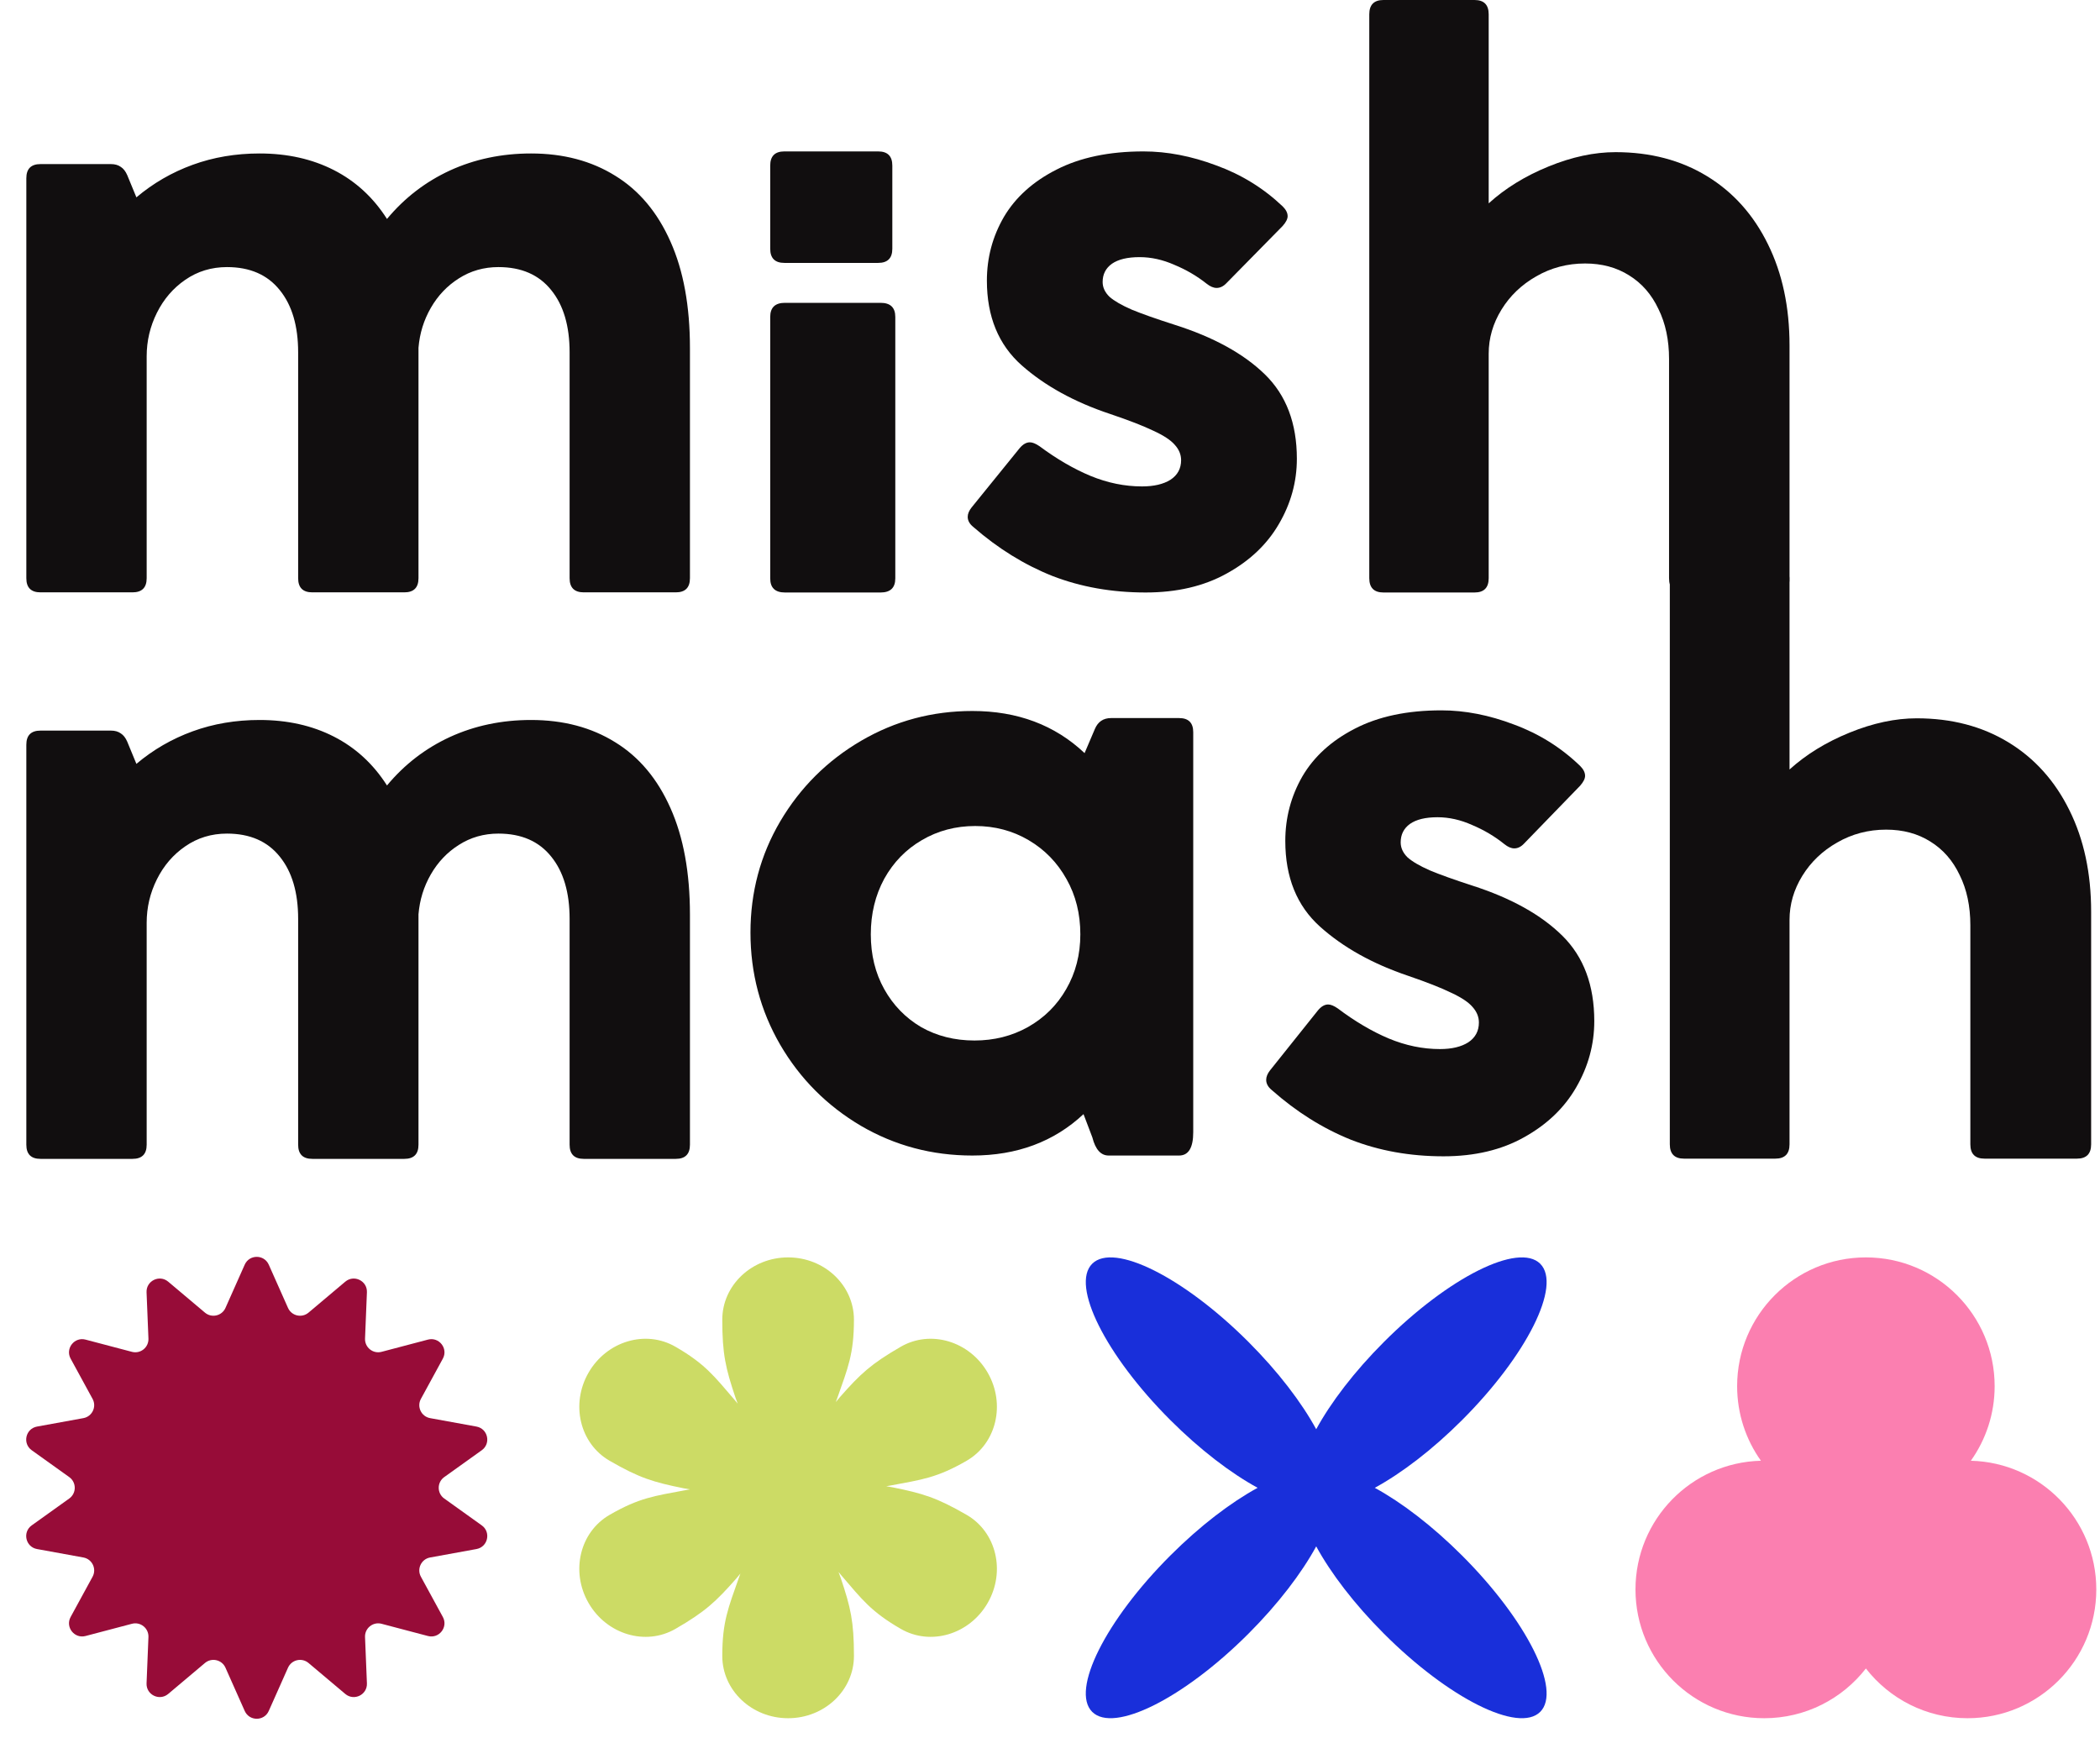
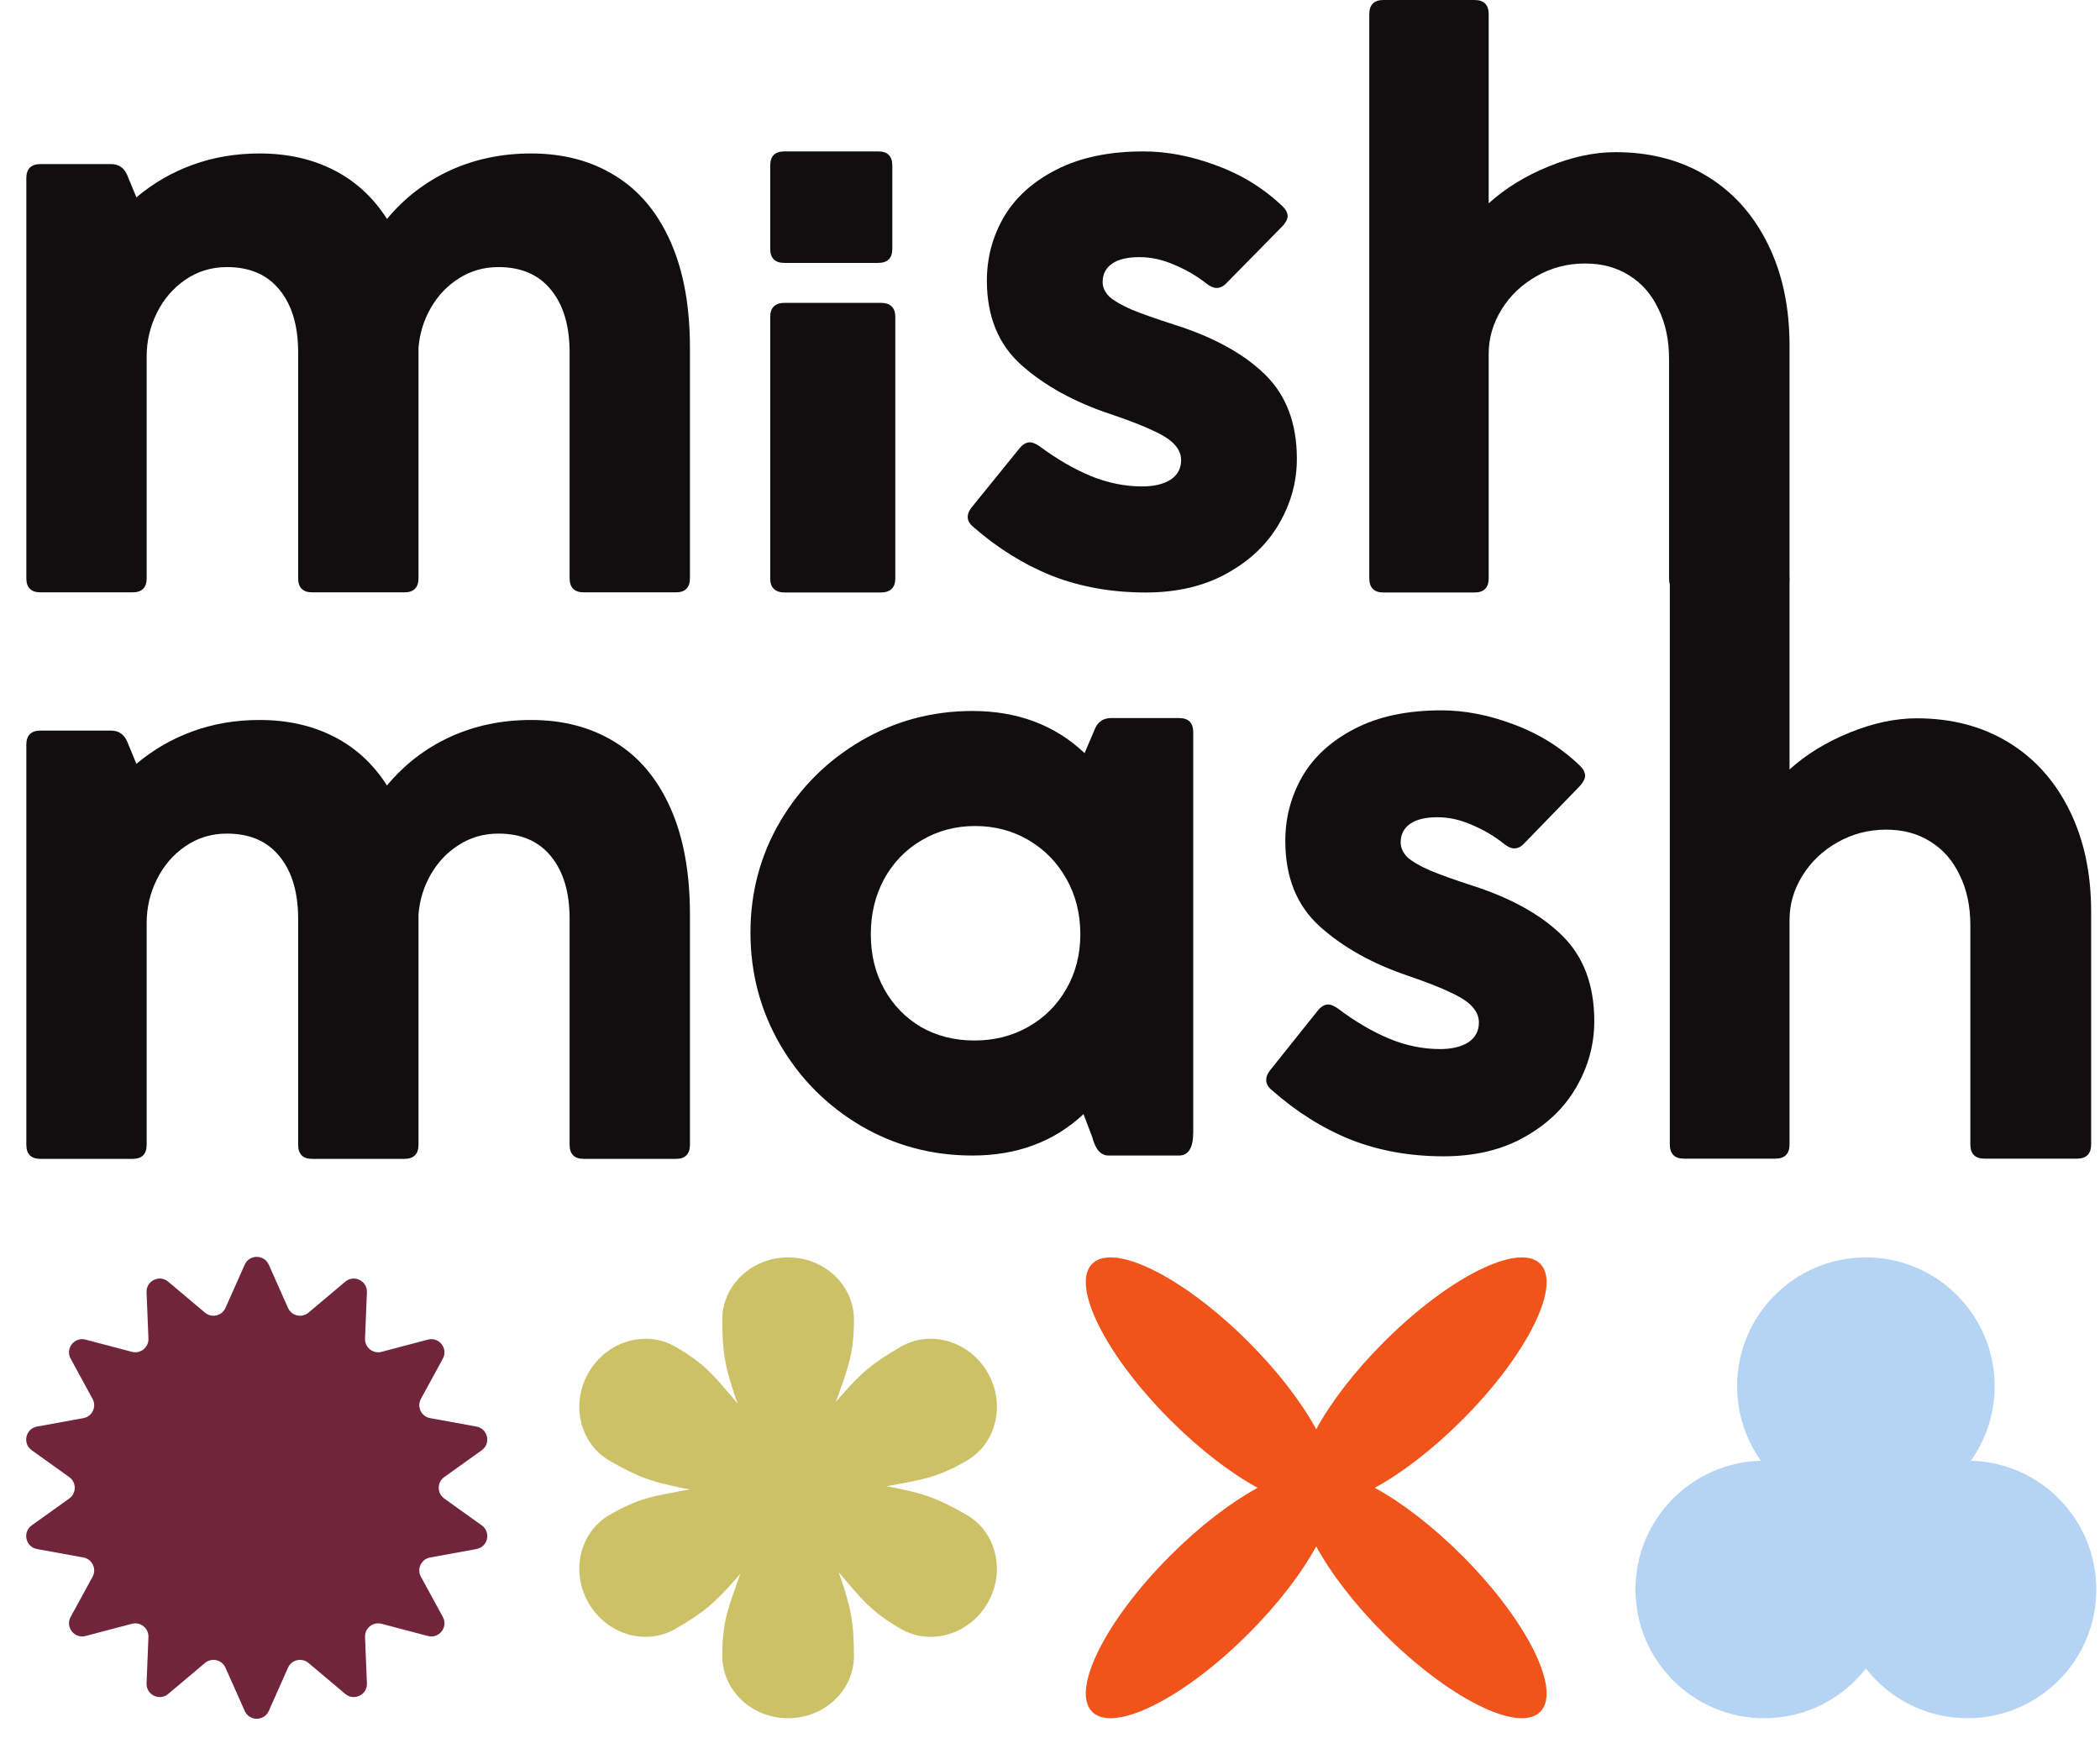
<svg xmlns="http://www.w3.org/2000/svg" width="319" height="264" viewBox="0 0 319 264" fill="none">
  <path d="M245.409 23.112C250.684 23.112 255.313 24.326 259.296 26.755C263.28 29.184 266.366 32.629 268.554 37.088C270.743 41.511 271.838 46.641 271.838 52.477V87.825C271.838 89.275 271.12 90 269.685 90H255.69C254.255 90 253.537 89.275 253.537 87.825V54.544C253.537 51.644 252.999 49.106 251.922 46.931C250.882 44.719 249.392 43.015 247.455 41.819C245.553 40.622 243.328 40.024 240.78 40.024C238.089 40.024 235.613 40.677 233.352 41.982C231.127 43.251 229.369 44.937 228.077 47.039C226.785 49.142 226.139 51.372 226.139 53.728V87.825C226.139 89.275 225.422 90 223.986 90H210.153C208.718 90 208 89.275 208 87.825V2.175C208 0.725 208.718 0 210.153 0H223.986C225.422 0 226.139 0.725 226.139 2.175V30.888C228.651 28.604 231.684 26.737 235.236 25.287C238.789 23.837 242.18 23.112 245.409 23.112Z" fill="#110E0F" />
  <path d="M291.157 109.112C296.445 109.112 301.086 110.326 305.079 112.755C309.073 115.184 312.166 118.628 314.361 123.088C316.555 127.511 317.653 132.641 317.653 138.477V173.825C317.653 175.275 316.933 176 315.494 176H301.464C300.025 176 299.305 175.275 299.305 173.825V140.544C299.305 137.644 298.766 135.106 297.686 132.931C296.643 130.719 295.15 129.015 293.207 127.819C291.301 126.622 289.07 126.024 286.516 126.024C283.818 126.024 281.336 126.677 279.069 127.982C276.839 129.251 275.076 130.937 273.781 133.039C272.486 135.142 271.838 137.372 271.838 139.728V173.825C271.838 175.275 271.119 176 269.68 176H255.811C254.372 176 253.653 175.275 253.653 173.825V88.175C253.653 86.725 254.372 86 255.811 86H269.68C271.119 86 271.838 86.725 271.838 88.175V116.888C274.356 114.604 277.396 112.737 280.958 111.287C284.519 109.837 287.919 109.112 291.157 109.112Z" fill="#110E0F" />
  <path d="M174.023 90C168.917 90 164.206 89.167 159.891 87.501C155.612 85.799 151.603 83.318 147.863 80.056C147.288 79.596 147 79.082 147 78.514C147 78.053 147.198 77.575 147.593 77.079L154.875 68.092C155.378 67.489 155.9 67.188 156.439 67.188C156.835 67.188 157.32 67.383 157.895 67.773C160.52 69.723 163.109 71.229 165.662 72.293C168.251 73.356 170.858 73.888 173.483 73.888C175.281 73.888 176.72 73.551 177.798 72.878C178.877 72.169 179.416 71.176 179.416 69.9C179.416 69.049 179.093 68.269 178.446 67.56C177.834 66.851 176.755 66.142 175.209 65.433C173.663 64.689 171.47 63.838 168.629 62.881C163.199 61.073 158.722 58.609 155.198 55.49C151.675 52.37 149.913 48.081 149.913 42.621C149.913 39.147 150.776 35.921 152.502 32.944C154.264 29.966 156.924 27.573 160.484 25.765C164.08 23.922 168.485 23 173.699 23C177.295 23 180.981 23.709 184.756 25.127C188.568 26.509 191.93 28.583 194.842 31.348C195.346 31.845 195.598 32.341 195.598 32.837C195.598 33.263 195.346 33.759 194.842 34.326L186.32 42.994C185.853 43.49 185.35 43.738 184.81 43.738C184.343 43.738 183.839 43.525 183.3 43.1C181.826 41.93 180.19 40.973 178.392 40.229C176.63 39.449 174.868 39.059 173.106 39.059C171.272 39.059 169.869 39.395 168.899 40.069C167.964 40.743 167.496 41.664 167.496 42.834C167.496 43.65 167.838 44.394 168.521 45.068C169.24 45.706 170.373 46.361 171.919 47.035C173.465 47.673 175.623 48.435 178.392 49.321C184.325 51.2 188.909 53.717 192.146 56.872C195.382 60.027 197 64.299 197 69.687C197 73.197 196.083 76.511 194.249 79.631C192.451 82.715 189.808 85.214 186.32 87.129C182.868 89.043 178.769 90 174.023 90Z" fill="#110E0F" />
  <path d="M136 87.856C136 89.285 135.255 90 133.765 90H119.235C117.745 90 117 89.285 117 87.856V48.144C117 46.715 117.745 46 119.235 46H133.765C135.255 46 136 46.715 136 48.144V87.856Z" fill="#110E0F" />
  <path d="M117 37.785C117 39.219 117.717 39.935 119.151 39.935H133.398C134.832 39.935 135.548 39.219 135.548 37.785V25.151C135.548 23.717 134.832 23 133.398 23H119.151C117.717 23 117 23.717 117 25.151V37.785Z" fill="#110E0F" />
  <path d="M80.667 23.312C85.577 23.312 89.842 24.442 93.462 26.7C97.082 28.922 99.878 32.255 101.849 36.7C103.821 41.108 104.806 46.502 104.806 52.882V87.829C104.806 89.262 104.09 89.979 102.656 89.979H88.677C87.244 89.979 86.527 89.262 86.527 87.829V53.528C86.527 49.513 85.595 46.359 83.731 44.065C81.867 41.735 79.197 40.571 75.72 40.571C73.498 40.571 71.491 41.144 69.699 42.291C67.943 43.402 66.527 44.89 65.452 46.753C64.376 48.617 63.749 50.642 63.57 52.829V87.829C63.57 89.262 62.853 89.979 61.419 89.979H47.441C46.007 89.979 45.29 89.262 45.29 87.829V53.528C45.29 49.513 44.358 46.359 42.495 44.065C40.631 41.735 37.961 40.571 34.484 40.571C32.118 40.571 30.004 41.216 28.14 42.506C26.312 43.761 24.878 45.427 23.839 47.506C22.799 49.585 22.28 51.789 22.28 54.119V87.829C22.28 89.262 21.563 89.979 20.129 89.979H6.151C4.717 89.979 4 89.262 4 87.829V27.076C4 25.642 4.717 24.925 6.151 24.925H16.849C17.459 24.925 17.961 25.069 18.355 25.355C18.749 25.606 19.072 26.019 19.323 26.592L20.72 29.979C23.265 27.829 26.115 26.18 29.269 25.033C32.423 23.886 35.81 23.312 39.43 23.312C43.66 23.312 47.423 24.155 50.72 25.839C54.018 27.524 56.706 29.997 58.785 33.259C61.437 30.069 64.627 27.614 68.355 25.893C72.118 24.173 76.222 23.312 80.667 23.312Z" fill="#110E0F" />
  <path d="M219.275 175.645C214.186 175.645 209.49 174.803 205.189 173.118C200.924 171.398 196.928 168.889 193.2 165.591C192.627 165.126 192.34 164.606 192.34 164.032C192.34 163.566 192.537 163.083 192.931 162.581L200.189 153.495C200.691 152.885 201.211 152.581 201.748 152.581C202.143 152.581 202.627 152.778 203.2 153.172C205.817 155.143 208.397 156.667 210.942 157.742C213.523 158.817 216.121 159.355 218.738 159.355C220.53 159.355 221.964 159.014 223.039 158.333C224.114 157.617 224.652 156.613 224.652 155.323C224.652 154.462 224.329 153.674 223.684 152.957C223.075 152.24 221.999 151.523 220.458 150.807C218.917 150.054 216.731 149.194 213.899 148.226C208.487 146.398 204.024 143.907 200.512 140.753C196.999 137.599 195.243 133.262 195.243 127.742C195.243 124.229 196.103 120.968 197.824 117.957C199.58 114.946 202.232 112.527 205.781 110.699C209.365 108.835 213.756 107.903 218.953 107.903C222.537 107.903 226.211 108.62 229.974 110.054C233.774 111.452 237.125 113.548 240.028 116.344C240.53 116.846 240.781 117.348 240.781 117.85C240.781 118.28 240.53 118.781 240.028 119.355L231.533 128.118C231.067 128.62 230.566 128.871 230.028 128.871C229.562 128.871 229.06 128.656 228.523 128.226C227.053 127.043 225.422 126.075 223.63 125.323C221.874 124.534 220.118 124.14 218.361 124.14C216.533 124.14 215.136 124.48 214.168 125.161C213.236 125.842 212.77 126.774 212.77 127.957C212.77 128.781 213.11 129.534 213.791 130.215C214.508 130.86 215.637 131.523 217.179 132.204C218.72 132.85 220.87 133.62 223.63 134.516C229.544 136.416 234.114 138.961 237.34 142.151C240.566 145.341 242.179 149.66 242.179 155.108C242.179 158.656 241.265 162.007 239.437 165.161C237.645 168.28 235.01 170.807 231.533 172.742C228.093 174.678 224.007 175.645 219.275 175.645Z" fill="#110E0F" />
  <path d="M166.312 110.742C166.778 109.631 167.602 109.075 168.785 109.075H179.108C180.541 109.075 181.258 109.792 181.258 111.226V171.979C181.258 174.344 180.541 175.527 179.108 175.527H168.409C167.226 175.527 166.401 174.61 165.935 172.777L164.591 169.237C160.111 173.43 154.484 175.527 147.71 175.527C141.581 175.527 135.935 174.022 130.774 171.011C125.613 167.964 121.527 163.86 118.516 158.699C115.505 153.502 114 147.821 114 141.656C114 135.527 115.505 129.9 118.516 124.774C121.563 119.613 125.667 115.527 130.828 112.516C135.989 109.505 141.616 108 147.71 108C154.556 108 160.237 110.133 164.753 114.398L166.312 110.742ZM148.032 158.054C151.007 158.054 153.713 157.373 156.151 156.011C158.624 154.613 160.559 152.695 161.957 150.258C163.391 147.785 164.108 145.007 164.108 141.925C164.108 138.806 163.409 136.011 162.011 133.538C160.613 131.029 158.695 129.057 156.258 127.624C153.821 126.19 151.115 125.473 148.14 125.473C145.165 125.473 142.459 126.19 140.022 127.624C137.62 129.022 135.72 130.975 134.323 133.484C132.961 135.993 132.28 138.806 132.28 141.925C132.28 145.043 132.961 147.821 134.323 150.258C135.685 152.695 137.548 154.613 139.914 156.011C142.315 157.373 145.022 158.054 148.032 158.054Z" fill="#110E0F" />
  <path d="M80.667 109.366C85.577 109.366 89.842 110.495 93.462 112.753C97.082 114.976 99.878 118.309 101.849 122.753C103.821 127.162 104.806 132.556 104.806 138.936V173.882C104.806 175.316 104.09 176.033 102.656 176.033H88.677C87.244 176.033 86.527 175.316 86.527 173.882V139.581C86.527 135.567 85.595 132.413 83.731 130.119C81.867 127.789 79.197 126.624 75.72 126.624C73.498 126.624 71.491 127.198 69.699 128.345C67.943 129.456 66.527 130.943 65.452 132.807C64.376 134.671 63.749 136.696 63.57 138.882V173.882C63.57 175.316 62.853 176.033 61.419 176.033H47.441C46.007 176.033 45.29 175.316 45.29 173.882V139.581C45.29 135.567 44.358 132.413 42.495 130.119C40.631 127.789 37.961 126.624 34.484 126.624C32.118 126.624 30.004 127.269 28.14 128.56C26.312 129.814 24.878 131.481 23.839 133.56C22.799 135.639 22.28 137.843 22.28 140.173V173.882C22.28 175.316 21.563 176.033 20.129 176.033H6.151C4.717 176.033 4 175.316 4 173.882V113.13C4 111.696 4.717 110.979 6.151 110.979H16.849C17.459 110.979 17.961 111.122 18.355 111.409C18.749 111.66 19.072 112.072 19.323 112.646L20.72 116.033C23.265 113.882 26.115 112.234 29.269 111.087C32.423 109.94 35.81 109.366 39.43 109.366C43.66 109.366 47.423 110.209 50.72 111.893C54.018 113.578 56.706 116.051 58.785 119.312C61.437 116.122 64.627 113.667 68.355 111.947C72.118 110.226 76.222 109.366 80.667 109.366Z" fill="#110E0F" />
-   <path d="M283.438 191C294.239 191 302.996 199.757 302.996 210.559C302.996 214.781 301.657 218.691 299.382 221.888C309.952 222.154 318.438 230.807 318.438 241.441C318.437 252.243 309.681 261 298.879 261C292.602 261 287.016 258.042 283.438 253.445C279.859 258.042 274.273 261 267.996 261C257.194 261 248.438 252.243 248.438 241.441C248.438 230.808 256.923 222.155 267.492 221.888C265.217 218.691 263.879 214.781 263.879 210.559C263.879 199.757 272.636 191 283.438 191Z" fill="#FB7FB0" />
-   <path d="M40.827 259.894C40.123 261.477 37.877 261.477 37.173 259.894L34.25 253.326C33.708 252.109 32.152 251.752 31.134 252.609L25.55 257.313C24.22 258.433 22.192 257.439 22.263 255.702L22.549 248.67C22.604 247.326 21.343 246.312 20.042 246.654L12.996 248.511C11.299 248.958 9.89 247.159 10.73 245.619L14.062 239.509C14.715 238.313 14.006 236.828 12.665 236.584L5.623 235.302C3.885 234.985 3.381 232.736 4.817 231.708L10.52 227.626C11.634 226.829 11.634 225.171 10.52 224.374L4.817 220.292C3.381 219.264 3.885 217.015 5.623 216.698L12.665 215.416C14.006 215.172 14.715 213.687 14.062 212.491L10.73 206.381C9.89 204.841 11.299 203.042 12.996 203.489L20.042 205.346C21.343 205.688 22.604 204.674 22.549 203.33L22.263 196.298C22.192 194.561 24.22 193.567 25.55 194.687L31.134 199.391C32.152 200.248 33.708 199.891 34.25 198.674L37.173 192.106C37.877 190.523 40.123 190.523 40.827 192.106L43.75 198.674C44.292 199.891 45.848 200.248 46.866 199.391L52.45 194.687C53.78 193.567 55.808 194.561 55.737 196.298L55.451 203.33C55.396 204.674 56.657 205.688 57.958 205.346L65.004 203.489C66.701 203.042 68.11 204.841 67.27 206.381L63.938 212.491C63.285 213.687 63.994 215.172 65.335 215.416L72.377 216.698C74.115 217.015 74.619 219.264 73.183 220.292L67.48 224.374C66.366 225.171 66.366 226.829 67.48 227.626L73.183 231.708C74.619 232.736 74.115 234.985 72.377 235.302L65.335 236.584C63.994 236.828 63.285 238.313 63.938 239.509L67.27 245.619C68.11 247.159 66.701 248.958 65.004 248.511L57.958 246.654C56.657 246.312 55.396 247.326 55.45 248.67L55.737 255.702C55.808 257.439 53.78 258.433 52.45 257.313L46.866 252.609C45.848 251.752 44.292 252.109 43.75 253.326L40.827 259.894Z" fill="#970C38" />
-   <path d="M119.718 191C125.241 191 129.718 195.235 129.718 200.459C129.718 205.683 128.784 207.814 127.218 212.284C127.138 212.512 127.051 212.742 126.961 212.976C127.172 212.711 127.384 212.456 127.597 212.214C130.706 208.687 132.313 207.181 136.837 204.569C141.361 201.957 147.268 203.717 150.029 208.5C152.791 213.283 151.362 219.278 146.838 221.891C142.314 224.503 140.002 224.759 135.348 225.638C135.113 225.682 134.871 225.721 134.625 225.76C134.958 225.81 135.283 225.865 135.597 225.929C140.205 226.858 142.313 227.497 146.837 230.109C151.361 232.722 152.79 238.716 150.028 243.499C147.267 248.282 141.361 250.042 136.837 247.43C132.313 244.818 130.935 242.944 127.847 239.353C127.69 239.17 127.534 238.981 127.377 238.786C127.5 239.101 127.616 239.411 127.719 239.716C129.218 244.172 129.719 246.316 129.719 251.54C129.719 256.764 125.241 261 119.718 261C114.195 261 109.718 256.765 109.718 251.541C109.718 246.317 110.653 244.186 112.219 239.716C112.298 239.489 112.383 239.259 112.473 239.025C112.262 239.29 112.052 239.546 111.839 239.787C108.73 243.313 107.123 244.819 102.599 247.431C98.074 250.043 92.168 248.283 89.406 243.5C86.645 238.717 88.075 232.722 92.599 230.11C97.123 227.498 99.435 227.242 104.089 226.363C104.325 226.319 104.568 226.277 104.815 226.238C104.481 226.188 104.155 226.134 103.84 226.07C99.231 225.141 97.124 224.502 92.6 221.89C88.076 219.277 86.646 213.283 89.407 208.5C92.169 203.717 98.075 201.957 102.6 204.569C107.124 207.182 108.502 209.055 111.59 212.646C111.746 212.828 111.902 213.018 112.059 213.212C111.935 212.898 111.82 212.589 111.718 212.284C110.219 207.828 109.718 205.684 109.718 200.46C109.718 195.236 114.195 191 119.718 191Z" fill="#CCDB65" />
-   <path d="M233.969 260.031C230.691 263.309 220.063 257.995 210.23 248.162C205.714 243.646 202.153 238.96 199.938 234.897C197.723 238.96 194.161 243.645 189.645 248.161C179.812 257.994 169.183 263.308 165.905 260.03C162.628 256.752 167.942 246.124 177.775 236.291C182.291 231.775 186.976 228.215 191.039 226C186.976 223.785 182.292 220.224 177.776 215.708C167.943 205.875 162.628 195.246 165.906 191.968C169.184 188.691 179.812 194.005 189.645 203.838C194.161 208.354 197.723 213.04 199.938 217.103C202.153 213.04 205.714 208.355 210.23 203.839C220.063 194.006 230.692 188.691 233.97 191.969C237.248 195.247 231.933 205.875 222.1 215.708C217.584 220.224 212.899 223.786 208.836 226.001C212.899 228.216 217.583 231.776 222.099 236.292C231.932 246.125 237.247 256.753 233.969 260.031Z" fill="#192FDA" />
+   <path d="M283.438 191C294.239 191 302.996 199.757 302.996 210.559C302.996 214.781 301.657 218.691 299.382 221.888C309.952 222.154 318.438 230.807 318.438 241.441C318.437 252.243 309.681 261 298.879 261C292.602 261 287.016 258.042 283.438 253.445C279.859 258.042 274.273 261 267.996 261C257.194 261 248.438 252.243 248.438 241.441C248.438 230.808 256.923 222.155 267.492 221.888C265.217 218.691 263.879 214.781 263.879 210.559C263.879 199.757 272.636 191 283.438 191Z" fill="#B5D4F4" />
+   <path d="M40.827 259.894C40.123 261.477 37.877 261.477 37.173 259.894L34.25 253.326C33.708 252.109 32.152 251.752 31.134 252.609L25.55 257.313C24.22 258.433 22.192 257.439 22.263 255.702L22.549 248.67C22.604 247.326 21.343 246.312 20.042 246.654L12.996 248.511C11.299 248.958 9.89 247.159 10.73 245.619L14.062 239.509C14.715 238.313 14.006 236.828 12.665 236.584L5.623 235.302C3.885 234.985 3.381 232.736 4.817 231.708L10.52 227.626C11.634 226.829 11.634 225.171 10.52 224.374L4.817 220.292C3.381 219.264 3.885 217.015 5.623 216.698L12.665 215.416C14.006 215.172 14.715 213.687 14.062 212.491L10.73 206.381C9.89 204.841 11.299 203.042 12.996 203.489L20.042 205.346C21.343 205.688 22.604 204.674 22.549 203.33L22.263 196.298C22.192 194.561 24.22 193.567 25.55 194.687L31.134 199.391C32.152 200.248 33.708 199.891 34.25 198.674L37.173 192.106C37.877 190.523 40.123 190.523 40.827 192.106L43.75 198.674C44.292 199.891 45.848 200.248 46.866 199.391L52.45 194.687C53.78 193.567 55.808 194.561 55.737 196.298L55.451 203.33C55.396 204.674 56.657 205.688 57.958 205.346L65.004 203.489C66.701 203.042 68.11 204.841 67.27 206.381L63.938 212.491C63.285 213.687 63.994 215.172 65.335 215.416L72.377 216.698C74.115 217.015 74.619 219.264 73.183 220.292L67.48 224.374C66.366 225.171 66.366 226.829 67.48 227.626L73.183 231.708C74.619 232.736 74.115 234.985 72.377 235.302L65.335 236.584C63.994 236.828 63.285 238.313 63.938 239.509L67.27 245.619C68.11 247.159 66.701 248.958 65.004 248.511L57.958 246.654C56.657 246.312 55.396 247.326 55.45 248.67L55.737 255.702C55.808 257.439 53.78 258.433 52.45 257.313L46.866 252.609C45.848 251.752 44.292 252.109 43.75 253.326L40.827 259.894Z" fill="#71253D" />
+   <path d="M119.718 191C125.241 191 129.718 195.235 129.718 200.459C129.718 205.683 128.784 207.814 127.218 212.284C127.138 212.512 127.051 212.742 126.961 212.976C127.172 212.711 127.384 212.456 127.597 212.214C130.706 208.687 132.313 207.181 136.837 204.569C141.361 201.957 147.268 203.717 150.029 208.5C152.791 213.283 151.362 219.278 146.838 221.891C142.314 224.503 140.002 224.759 135.348 225.638C135.113 225.682 134.871 225.721 134.625 225.76C134.958 225.81 135.283 225.865 135.597 225.929C140.205 226.858 142.313 227.497 146.837 230.109C151.361 232.722 152.79 238.716 150.028 243.499C147.267 248.282 141.361 250.042 136.837 247.43C132.313 244.818 130.935 242.944 127.847 239.353C127.69 239.17 127.534 238.981 127.377 238.786C127.5 239.101 127.616 239.411 127.719 239.716C129.218 244.172 129.719 246.316 129.719 251.54C129.719 256.764 125.241 261 119.718 261C114.195 261 109.718 256.765 109.718 251.541C109.718 246.317 110.653 244.186 112.219 239.716C112.298 239.489 112.383 239.259 112.473 239.025C112.262 239.29 112.052 239.546 111.839 239.787C108.73 243.313 107.123 244.819 102.599 247.431C98.074 250.043 92.168 248.283 89.406 243.5C86.645 238.717 88.075 232.722 92.599 230.11C97.123 227.498 99.435 227.242 104.089 226.363C104.325 226.319 104.568 226.277 104.815 226.238C104.481 226.188 104.155 226.134 103.84 226.07C99.231 225.141 97.124 224.502 92.6 221.89C88.076 219.277 86.646 213.283 89.407 208.5C92.169 203.717 98.075 201.957 102.6 204.569C107.124 207.182 108.502 209.055 111.59 212.646C111.746 212.828 111.902 213.018 112.059 213.212C111.935 212.898 111.82 212.589 111.718 212.284C110.219 207.828 109.718 205.684 109.718 200.46C109.718 195.236 114.195 191 119.718 191Z" fill="#CDC167" />
+   <path d="M233.969 260.031C230.691 263.309 220.063 257.995 210.23 248.162C205.714 243.646 202.153 238.96 199.938 234.897C197.723 238.96 194.161 243.645 189.645 248.161C179.812 257.994 169.183 263.308 165.905 260.03C162.628 256.752 167.942 246.124 177.775 236.291C182.291 231.775 186.976 228.215 191.039 226C186.976 223.785 182.292 220.224 177.776 215.708C167.943 205.875 162.628 195.246 165.906 191.968C169.184 188.691 179.812 194.005 189.645 203.838C194.161 208.354 197.723 213.04 199.938 217.103C202.153 213.04 205.714 208.355 210.23 203.839C220.063 194.006 230.692 188.691 233.97 191.969C237.248 195.247 231.933 205.875 222.1 215.708C217.584 220.224 212.899 223.786 208.836 226.001C212.899 228.216 217.583 231.776 222.099 236.292C231.932 246.125 237.247 256.753 233.969 260.031Z" fill="#F0541A" />
</svg>
